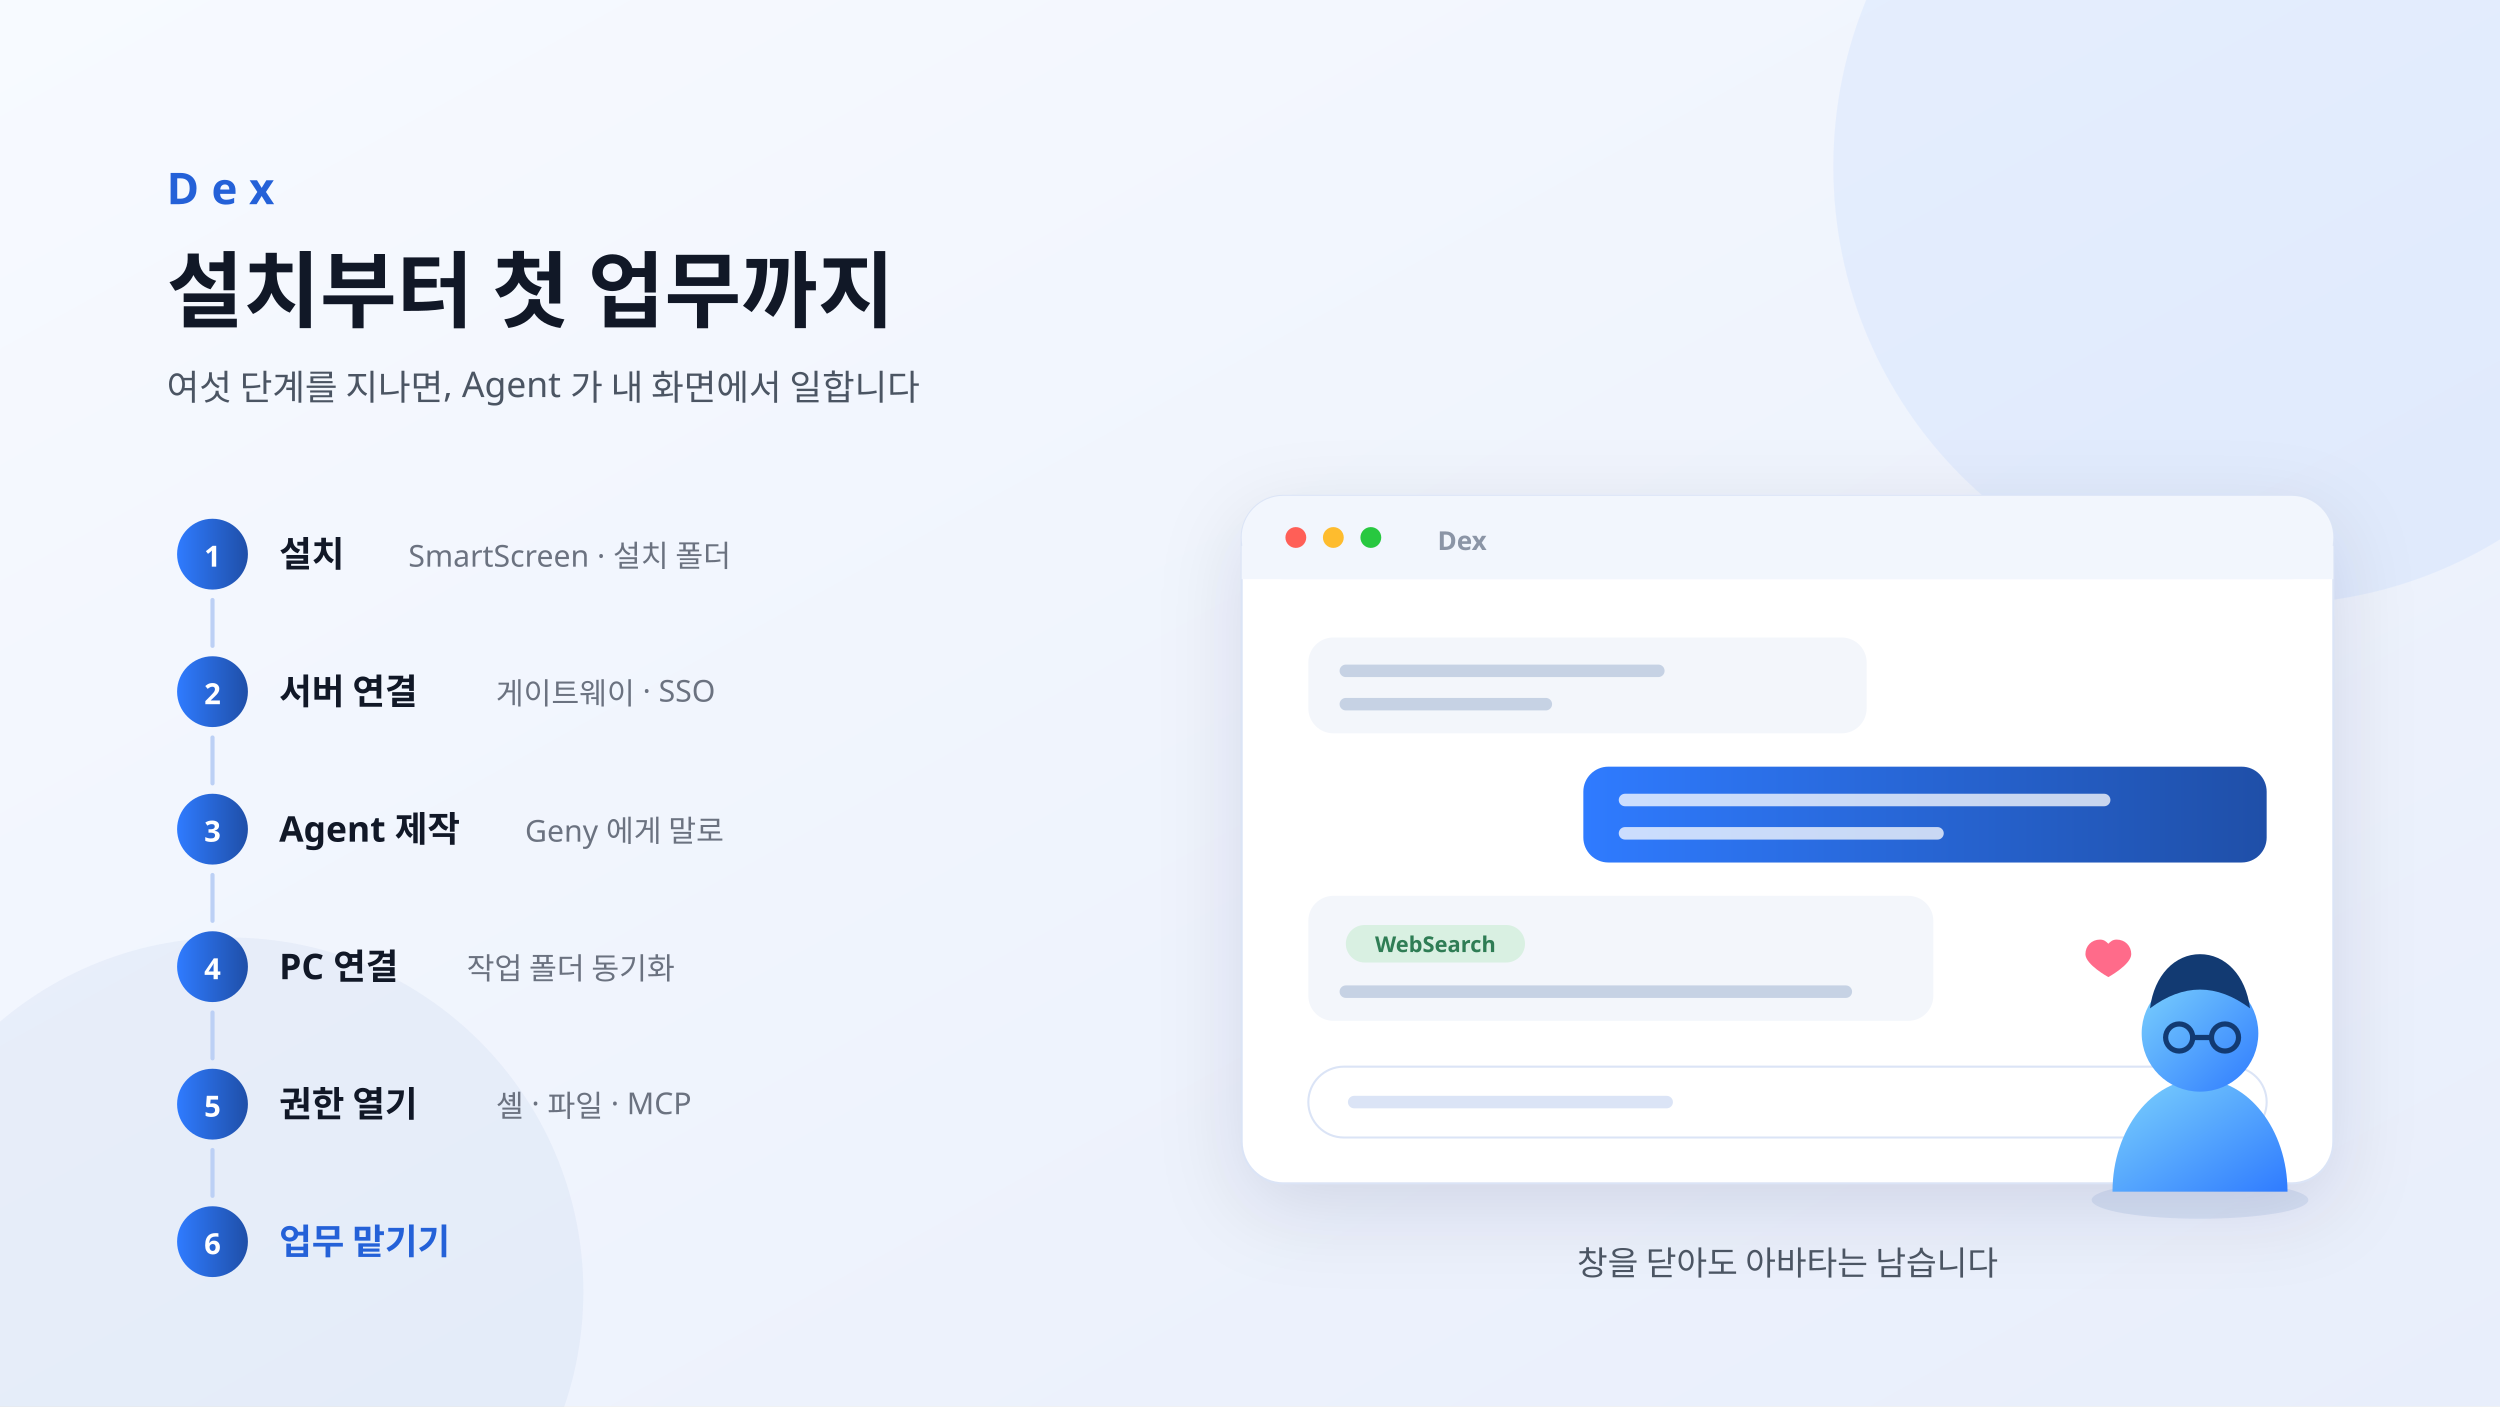
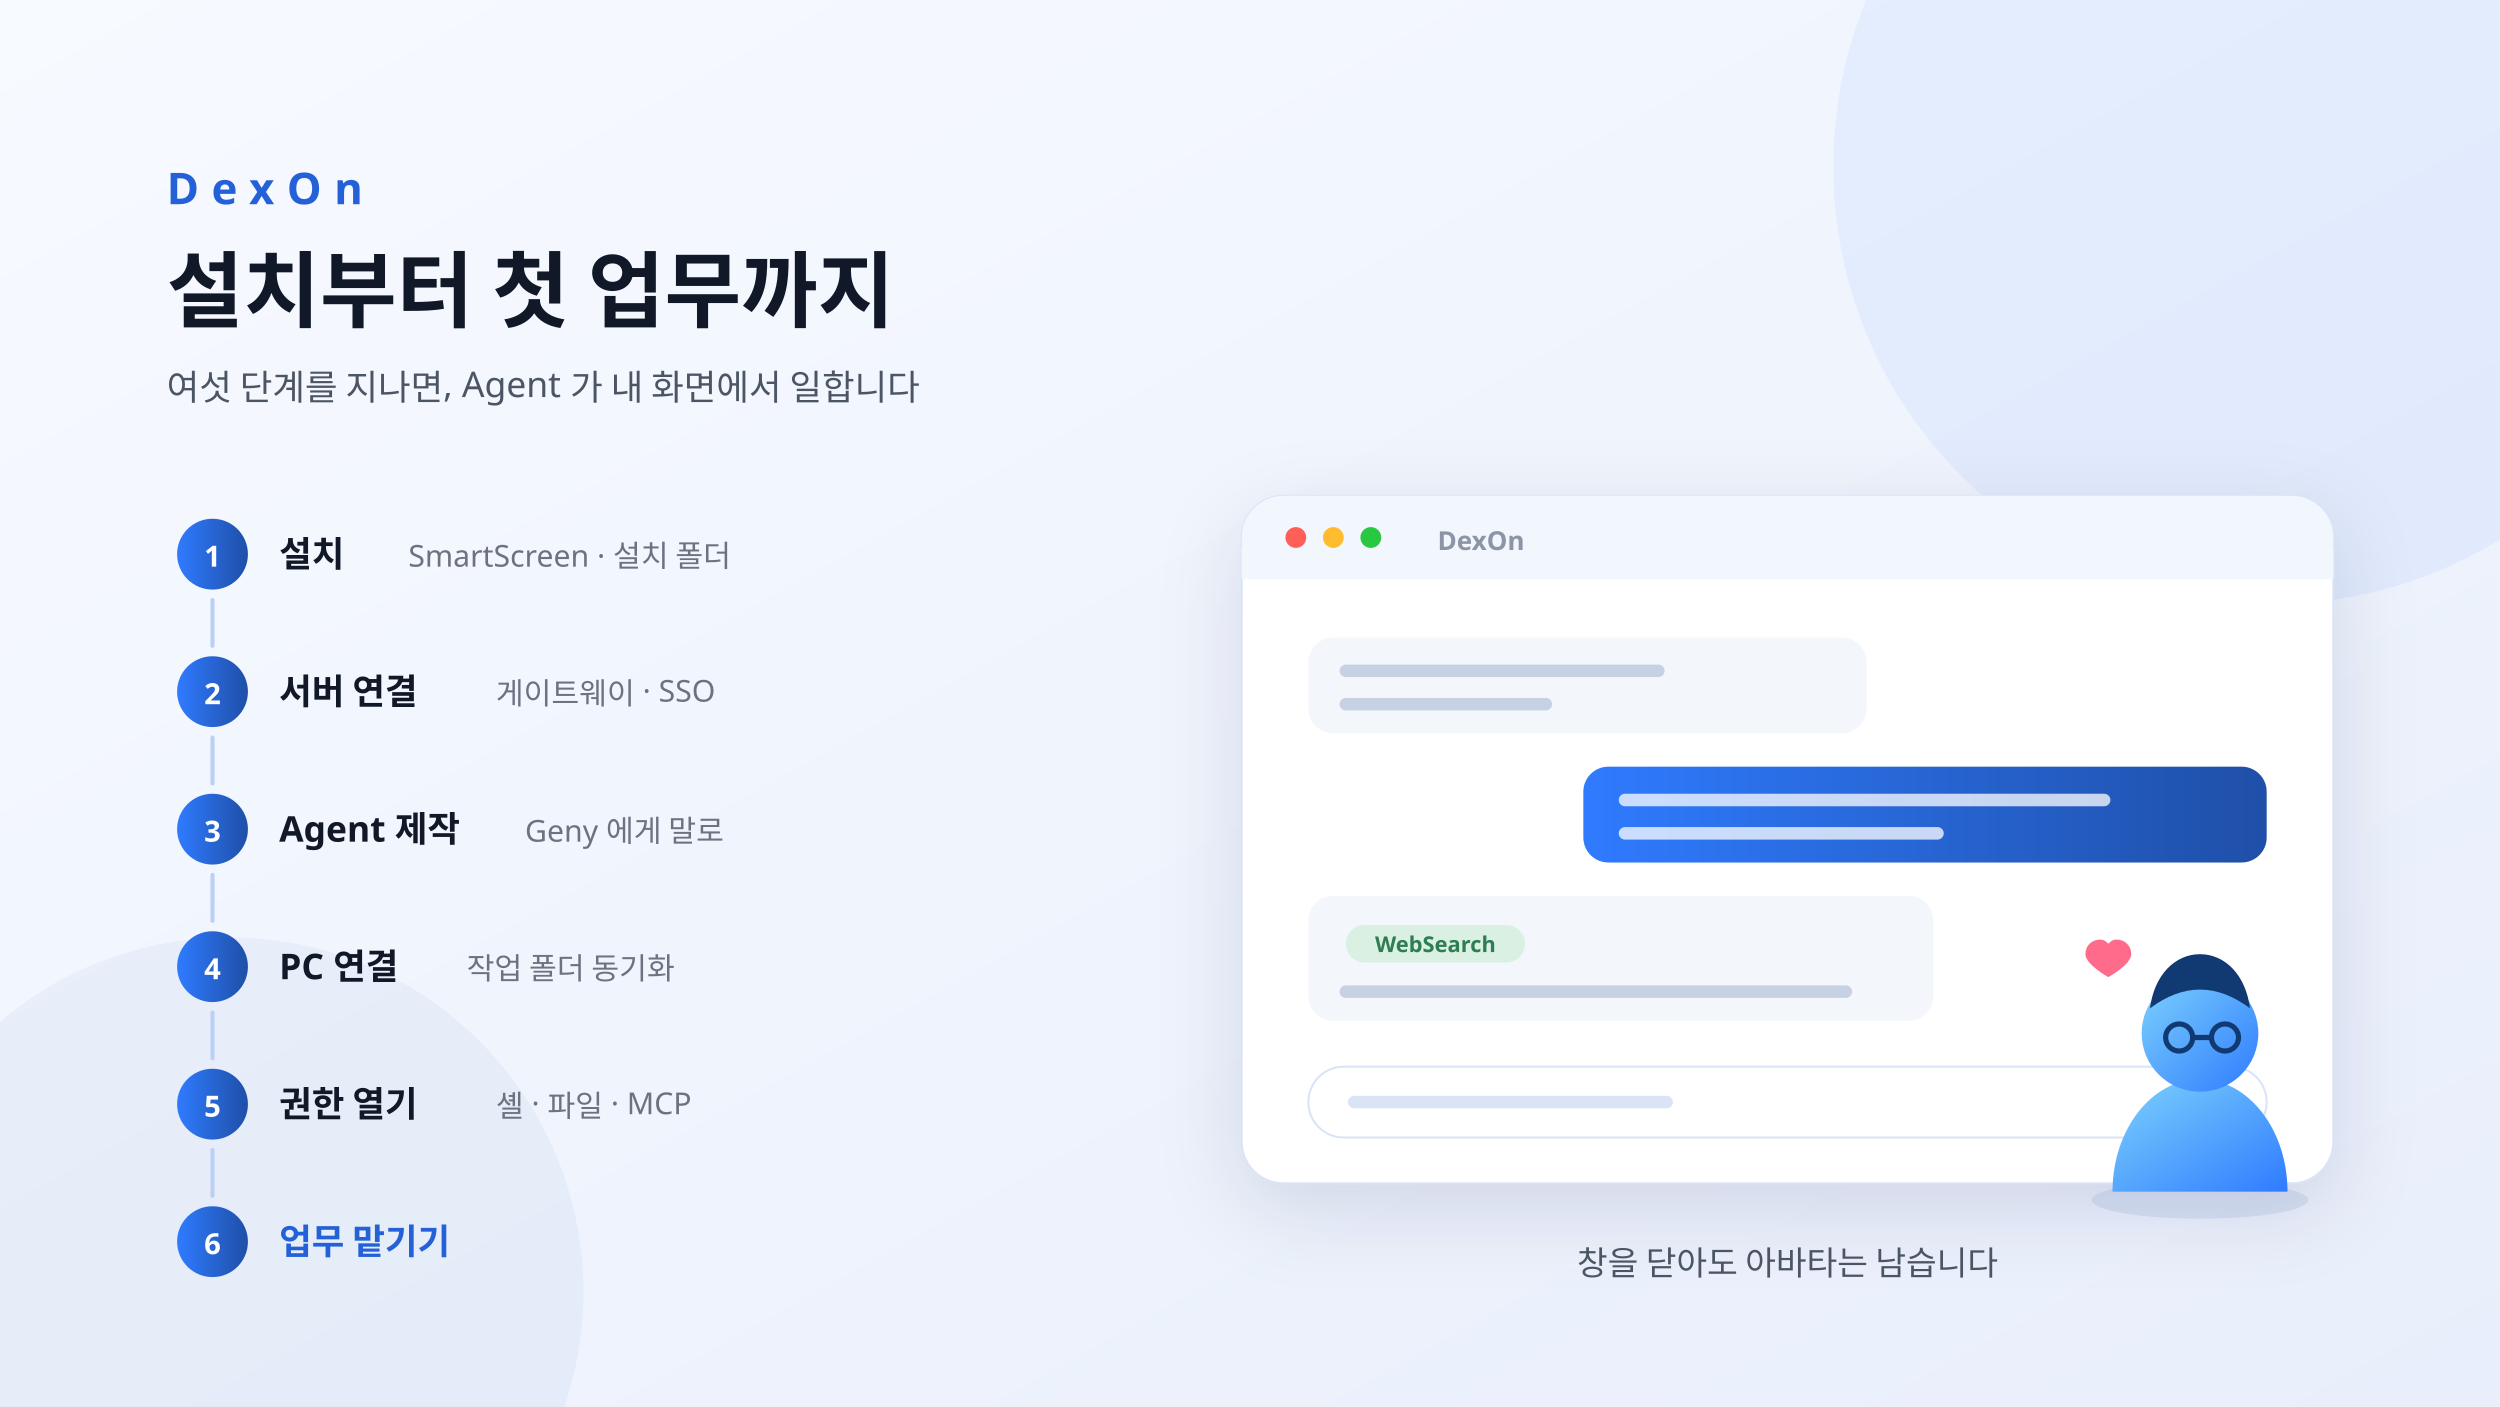
<svg xmlns="http://www.w3.org/2000/svg" viewBox="0 0 1200 675" role="img" aria-label="여섯 단계를 지나면 내 PC 화면에서 Agent 가 아바타로 상주하며 일한다">
  <defs>
    <linearGradient id="bg" x1="0" y1="0" x2="1" y2="1">
      <stop offset="0" stop-color="#f7faff" />
      <stop offset="1" stop-color="#e8eefb" />
    </linearGradient>
    <linearGradient id="brand" x1="0" y1="0" x2="1" y2="0">
      <stop offset="0" stop-color="#2f7bff" />
      <stop offset="1" stop-color="#1f4fa8" />
    </linearGradient>
    <linearGradient id="figure" x1="0" y1="0" x2="1" y2="1">
      <stop offset="0" stop-color="#7dd3fc" />
      <stop offset="1" stop-color="#2f7bff" />
    </linearGradient>
    <filter id="sh" x="-20%" y="-20%" width="140%" height="140%">
      <feDropShadow dx="0" dy="12" stdDeviation="20" flood-color="#14284f" flood-opacity="0.12" />
    </filter>
  </defs>
  <rect width="1200" height="675" fill="url(#bg)" />
  <circle cx="1090" cy="80" r="210" fill="#2f7bff" opacity="0.07" />
  <circle cx="110" cy="620" r="170" fill="#1f4fa8" opacity="0.05" />
-   <text x="80" y="98" font-family="Pretendard,'Pretendard Variable','Malgun Gothic','Apple SD Gothic Neo','Noto Sans KR',sans-serif" font-size="21" font-weight="700" fill="#2461d8" letter-spacing="6">Dex</text>
+   <text x="80" y="98" font-family="Pretendard,'Pretendard Variable','Malgun Gothic','Apple SD Gothic Neo','Noto Sans KR',sans-serif" font-size="21" font-weight="700" fill="#2461d8" letter-spacing="6">DexOn</text>
  <text x="80" y="154" font-family="Pretendard,'Pretendard Variable','Malgun Gothic','Apple SD Gothic Neo','Noto Sans KR',sans-serif" font-size="40" font-weight="800" fill="#111827">설치부터 첫 업무까지</text>
  <text x="80" y="192" font-family="Pretendard,'Malgun Gothic',sans-serif" font-size="17" fill="#4b5563">여섯 단계를 지나면, Agent 가 내 화면에서 일합니다</text>
  <g font-family="Pretendard,'Malgun Gothic',sans-serif">
    <g>
      <circle cx="102" cy="266" r="17" fill="url(#brand)" />
      <text x="102" y="272" text-anchor="middle" font-size="14" font-weight="800" fill="#ffffff">1</text>
      <text x="134" y="272" font-size="17" font-weight="700" fill="#111827">설치</text>
      <text x="196" y="272" font-size="14.5" fill="#6b7280">SmartScreen · 설치 폴더</text>
    </g>
    <path d="M102 288 v22" stroke="#bcd0f5" stroke-width="2" stroke-linecap="round" />
    <g>
      <circle cx="102" cy="332" r="17" fill="url(#brand)" />
      <text x="102" y="338" text-anchor="middle" font-size="14" font-weight="800" fill="#ffffff">2</text>
      <text x="134" y="338" font-size="17" font-weight="700" fill="#111827">서버 연결</text>
      <text x="238" y="338" font-size="14.5" fill="#6b7280">게이트웨이 · SSO</text>
    </g>
    <path d="M102 354 v22" stroke="#bcd0f5" stroke-width="2" stroke-linecap="round" />
    <g>
      <circle cx="102" cy="398" r="17" fill="url(#brand)" />
      <text x="102" y="404" text-anchor="middle" font-size="14" font-weight="800" fill="#ffffff">3</text>
      <text x="134" y="404" font-size="17" font-weight="700" fill="#111827">Agent 제작</text>
      <text x="252" y="404" font-size="14.5" fill="#6b7280">Geny 에게 말로</text>
    </g>
    <path d="M102 420 v22" stroke="#bcd0f5" stroke-width="2" stroke-linecap="round" />
    <g>
      <circle cx="102" cy="464" r="17" fill="url(#brand)" />
      <text x="102" y="470" text-anchor="middle" font-size="14" font-weight="800" fill="#ffffff">4</text>
      <text x="134" y="470" font-size="17" font-weight="700" fill="#111827">PC 연결</text>
      <text x="224" y="470" font-size="14.5" fill="#6b7280">작업 폴더 동기화</text>
    </g>
    <path d="M102 486 v22" stroke="#bcd0f5" stroke-width="2" stroke-linecap="round" />
    <g>
      <circle cx="102" cy="530" r="17" fill="url(#brand)" />
      <text x="102" y="536" text-anchor="middle" font-size="14" font-weight="800" fill="#ffffff">5</text>
      <text x="134" y="536" font-size="17" font-weight="700" fill="#111827">권한 열기</text>
      <text x="238" y="536" font-size="14.5" fill="#6b7280">셸 · 파일 · MCP</text>
    </g>
    <path d="M102 552 v22" stroke="#bcd0f5" stroke-width="2" stroke-linecap="round" />
    <g>
      <circle cx="102" cy="596" r="17" fill="url(#brand)" />
      <text x="102" y="602" text-anchor="middle" font-size="14" font-weight="800" fill="#ffffff">6</text>
      <text x="134" y="602" font-size="17" font-weight="800" fill="#2461d8">업무 맡기기</text>
    </g>
  </g>
  <g filter="url(#sh)">
    <rect x="596" y="238" width="524" height="330" rx="20" fill="#ffffff" />
  </g>
  <rect x="596" y="238" width="524" height="330" rx="20" fill="none" stroke="#dbe4f6" />
  <rect x="596" y="238" width="524" height="40" rx="20" fill="#f2f6fd" />
  <rect x="596" y="262" width="524" height="16" fill="#f2f6fd" />
  <circle cx="622" cy="258" r="5" fill="#ff5f57" />
  <circle cx="640" cy="258" r="5" fill="#febc2e" />
  <circle cx="658" cy="258" r="5" fill="#28c840" />
-   <text x="690" y="264" font-family="Pretendard,'Malgun Gothic',sans-serif" font-size="12.5" font-weight="700" fill="#8b95a6">Dex</text>
+   <text x="690" y="264" font-family="Pretendard,'Malgun Gothic',sans-serif" font-size="12.5" font-weight="700" fill="#8b95a6">DexOn</text>
  <rect x="628" y="306" width="268" height="46" rx="12" fill="#f3f6fb" />
  <path d="M646 322h150M646 338h96" stroke="#c6d2e4" stroke-width="6" stroke-linecap="round" />
  <rect x="760" y="368" width="328" height="46" rx="12" fill="url(#brand)" />
  <path d="M780 384h230M780 400h150" stroke="#ffffff" stroke-width="6" stroke-linecap="round" opacity="0.75" />
  <rect x="628" y="430" width="300" height="60" rx="12" fill="#f3f6fb" />
  <rect x="646" y="444" width="86" height="18" rx="9" fill="#d9f0e2" />
  <text x="689" y="457" text-anchor="middle" font-family="Pretendard,sans-serif" font-size="10.5" font-weight="700" fill="#2f7d55">WebSearch</text>
  <path d="M646 476h240" stroke="#c6d2e4" stroke-width="6" stroke-linecap="round" />
  <rect x="628" y="512" width="460" height="34" rx="17" fill="#ffffff" stroke="#dbe4f6" />
  <path d="M650 529h150" stroke="#dbe4f6" stroke-width="6" stroke-linecap="round" />
  <g transform="translate(1010 400)">
    <ellipse cx="46" cy="176" rx="52" ry="9" fill="#1f4fa8" opacity="0.10" />
    <path d="M4 172c0-30 19-54 42-54s42 24 42 54z" fill="url(#figure)" />
    <circle cx="46" cy="96" r="28" fill="url(#figure)" />
    <path d="M22 84c2-16 12-26 24-26s22 10 24 26c-8-6-16-9-24-9s-16 3-24 9z" fill="#123a72" />
    <circle cx="36" cy="98" r="6.5" fill="none" stroke="#123a72" stroke-width="2.5" />
    <circle cx="58" cy="98" r="6.5" fill="none" stroke="#123a72" stroke-width="2.5" />
    <path d="M42.5 98h9" stroke="#123a72" stroke-width="2.5" stroke-linecap="round" />
    <g fill="#ffffff" opacity="0.95">
      <circle cx="-2" cy="62" r="17" />
      <path d="M-8 66l-7 9 11-3z" />
    </g>
    <path d="M-9 58c0-4 3-7 7-7 2 0 3 1 4 2 1-1 2-2 4-2 4 0 7 3 7 7 0 5-11 11-11 11S-9 63-9 58z" fill="#ff6b8a" />
  </g>
  <text x="858" y="612" text-anchor="middle" font-family="Pretendard,'Malgun Gothic',sans-serif" font-size="16" fill="#4b5563">창을 닫아도 아바타는 남습니다</text>
</svg>
